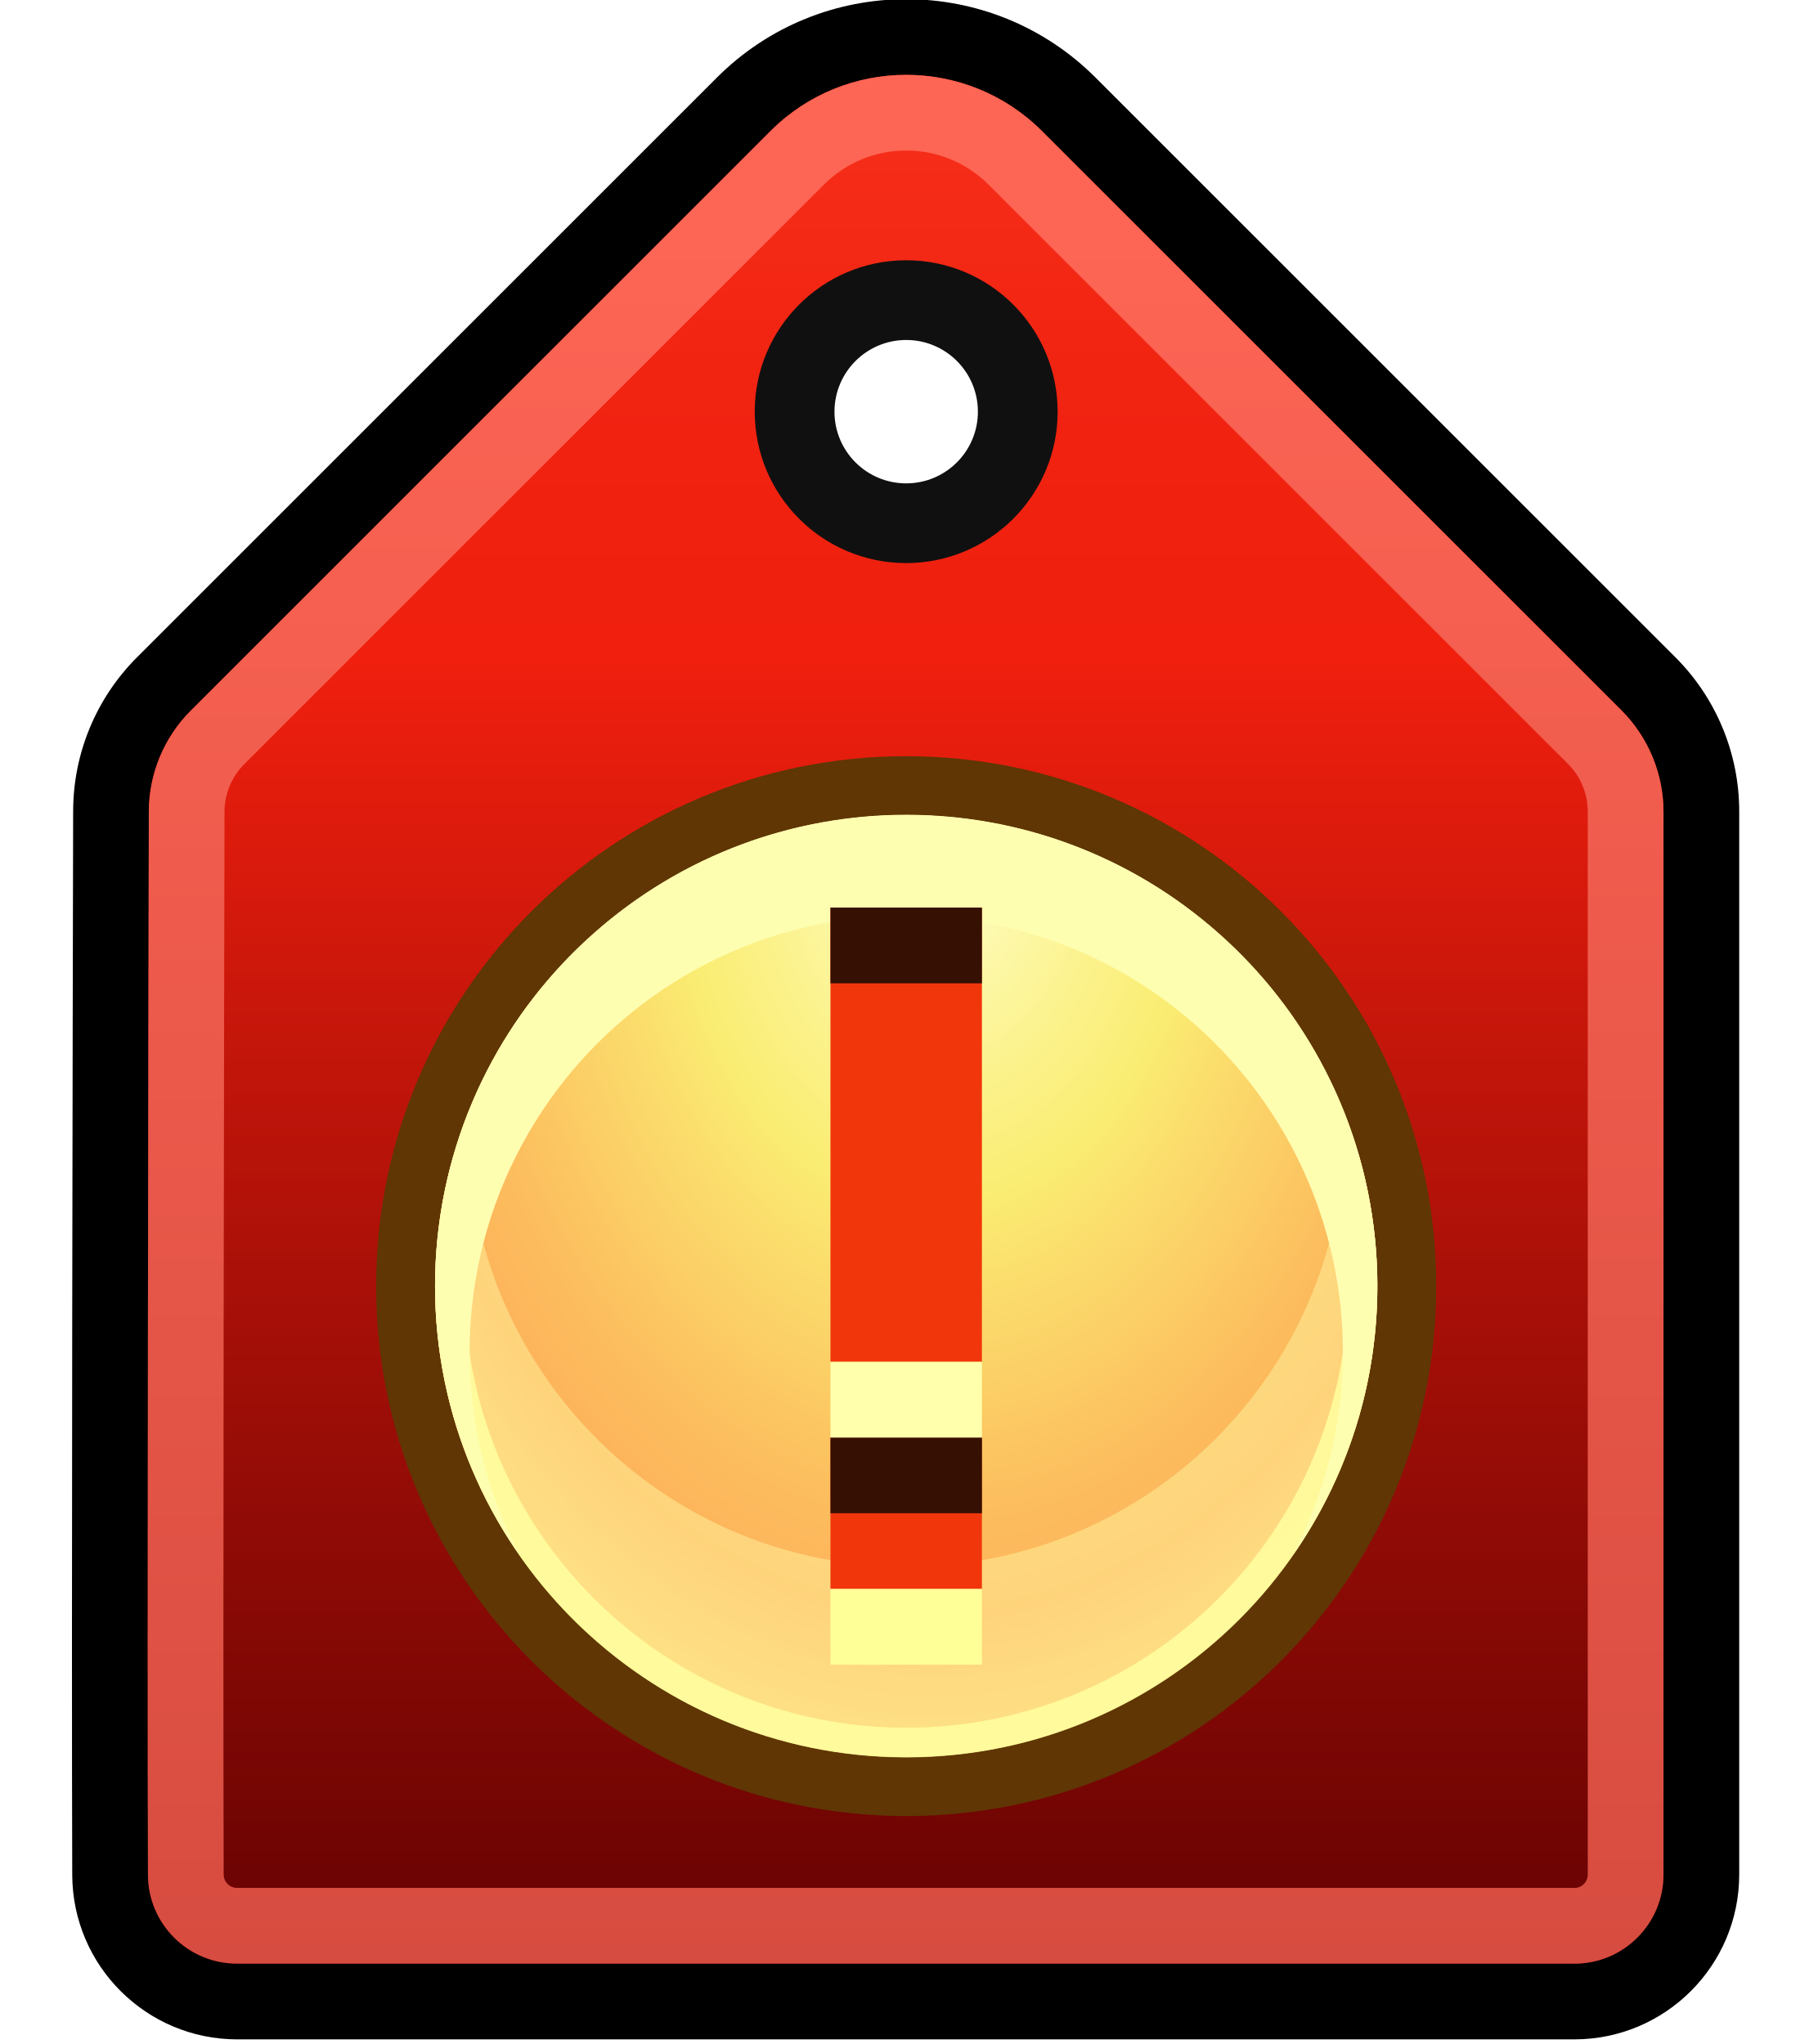
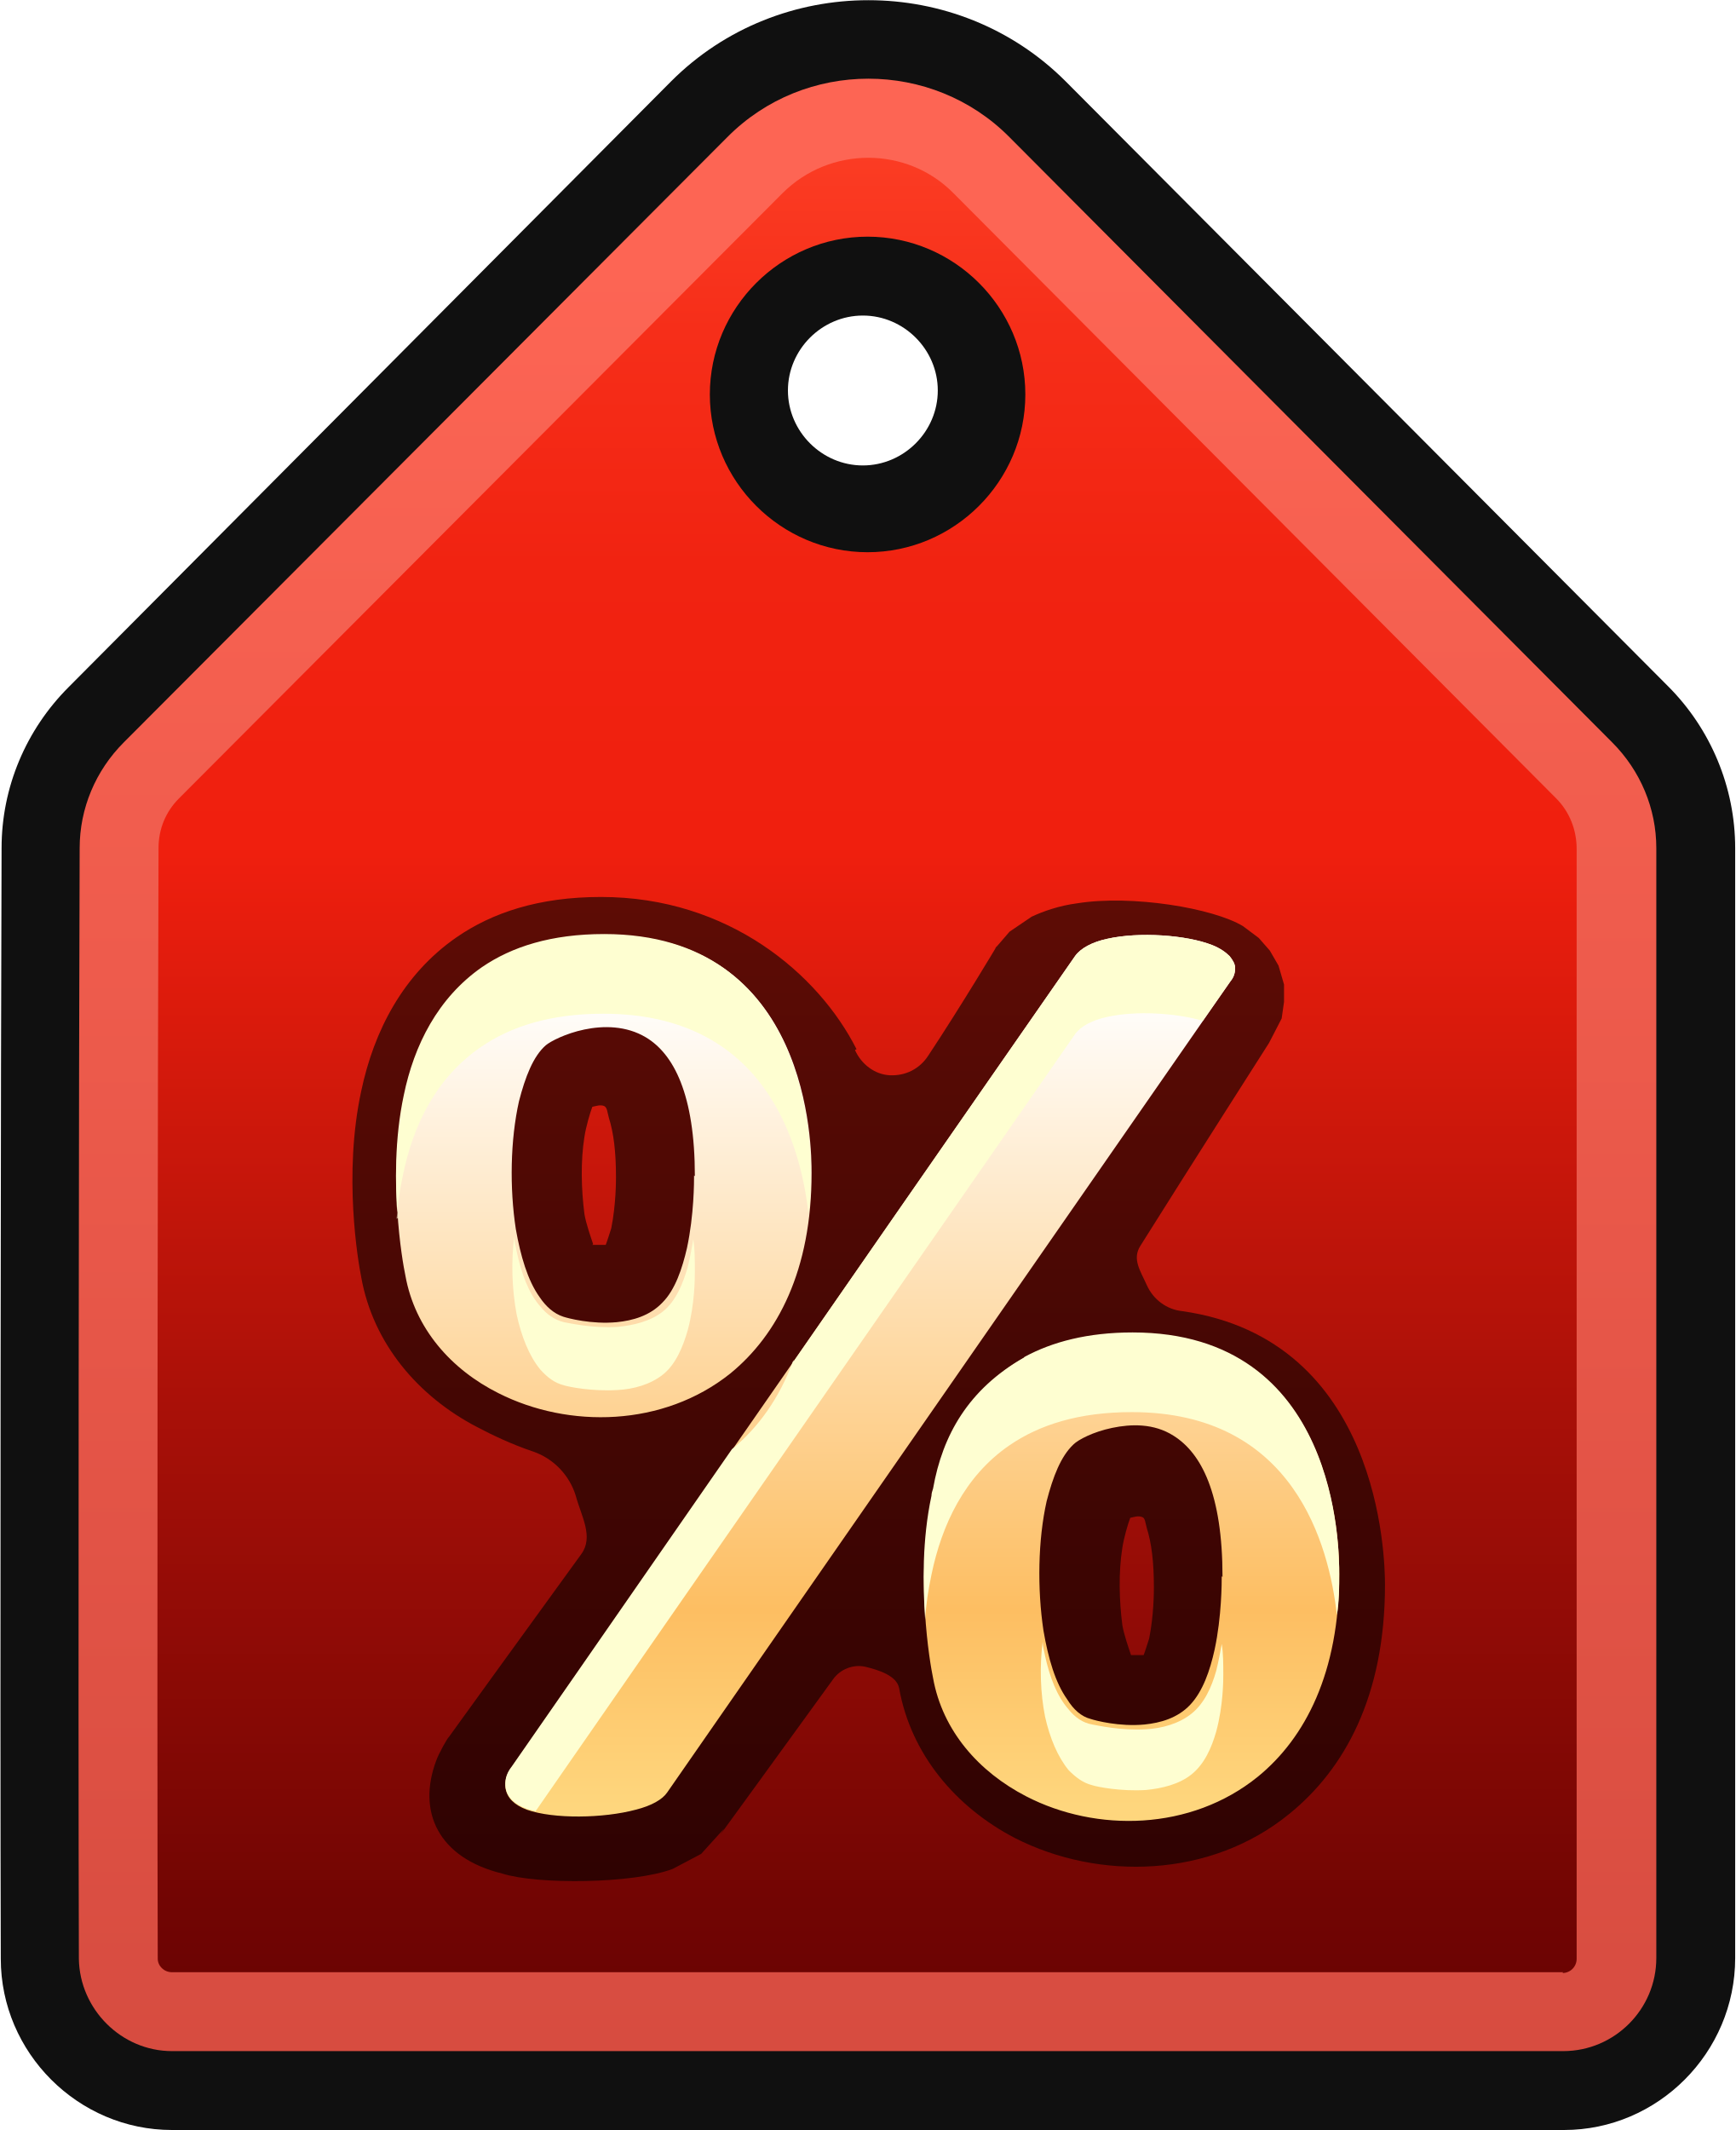
- <svg xmlns="http://www.w3.org/2000/svg" width="24" height="27" viewBox="0 0 24 27">
+ <svg xmlns="http://www.w3.org/2000/svg" id="Layer_1" data-name="Layer 1" width="22" height="27" viewBox="0 0 22 27">
  <defs>
    <style>
      .cls-1 {
        fill: url(#linear-gradient);
      }

+       .cls-1, .cls-2, .cls-3, .cls-4, .cls-5, .cls-6 {
+         stroke-width: 0px;
+       }
+ 
      .cls-2 {
-         fill: url(#linear-gradient-2);
+         fill: #fefed1;
+       }
+ 
+       .cls-2, .cls-3 {
+         fill-rule: evenodd;
      }

      .cls-3 {
        fill: #101010;
      }

      .cls-4 {
-         fill: #5f3604;
+         fill: url(#linear-gradient-2);
      }

      .cls-5 {
-         fill: url(#radial-gradient);
+         fill: url(#linear-gradient-3);
      }

      .cls-6 {
-         fill: #fefca6;
-         opacity: 0.44;
-       }
- 
-       .cls-6, .cls-9 {
-         fill-rule: evenodd;
-       }
- 
-       .cls-7 {
-         opacity: 0.85;
-       }
- 
-       .cls-8 {
-         fill: #ffffa0;
-       }
- 
-       .cls-9 {
-         fill: #fefeb1;
-       }
- 
-       .cls-10 {
-         fill: #f1360b;
-       }
- 
-       .cls-11 {
-         fill: #351003;
-       }
- 
-       .cls-12 {
-         fill: #ffff98;
-       }
- 
-       .cls-13 {
-         fill: #ffffac;
+         opacity: .6;
      }
    </style>
-     <linearGradient id="linear-gradient" x1="11.959" y1="-1.952" x2="11.959" y2="28.859" gradientTransform="matrix(1, 0, 0, -1, 0, 26.92766)" gradientUnits="userSpaceOnUse">
-       <stop offset="0.003" stop-color="#690001" />
-       <stop offset="0.043" stop-color="#5c0001" />
-       <stop offset="0.155" stop-color="#720503" />
-       <stop offset="0.388" stop-color="#a91008" />
-       <stop offset="0.654" stop-color="#f01f0e" />
-       <stop offset="0.775" stop-color="#f12311" />
-       <stop offset="0.889" stop-color="#f62e19" />
+     <linearGradient id="linear-gradient" x1="11" y1="1" x2="11" y2="26" gradientUnits="userSpaceOnUse">
+       <stop offset=".09" stop-color="#fd6554" />
+       <stop offset="1" stop-color="#d74c40" />
+     </linearGradient>
+     <linearGradient id="linear-gradient-2" x1="11" y1="28.48" x2="11" y2="1.17" gradientUnits="userSpaceOnUse">
+       <stop offset="0" stop-color="#690001" />
+       <stop offset=".04" stop-color="#5c0001" />
+       <stop offset=".16" stop-color="#720503" />
+       <stop offset=".39" stop-color="#a91008" />
+       <stop offset=".65" stop-color="#f01f0e" />
+       <stop offset=".78" stop-color="#f12311" />
+       <stop offset=".89" stop-color="#f62e19" />
      <stop offset="1" stop-color="#fd4127" />
    </linearGradient>
-     <linearGradient id="linear-gradient-2" x1="11.959" y1="25.939" x2="11.959" y2="0.989" gradientTransform="matrix(1, 0, 0, -1, 0, 26.92766)" gradientUnits="userSpaceOnUse">
-       <stop offset="0.086" stop-color="#fd6554" />
-       <stop offset="1" stop-color="#d74c40" />
+     <linearGradient id="linear-gradient-3" x1="11" y1="12.52" x2="11" y2="22.9" gradientUnits="userSpaceOnUse">
+       <stop offset="0" stop-color="#fff" />
+       <stop offset=".76" stop-color="#fdbe62" />
+       <stop offset="1" stop-color="#fed67d" />
    </linearGradient>
-     <radialGradient id="radial-gradient" cx="12.359" cy="11.268" r="9.164" gradientTransform="translate(0 -4.23275) scale(1 1.37564)" gradientUnits="userSpaceOnUse">
-       <stop offset="0" stop-color="#ffffcb" />
-       <stop offset="0.245" stop-color="#fbf28c" />
-       <stop offset="0.364" stop-color="#faed73" />
-       <stop offset="0.45" stop-color="#fbdf6d" />
-       <stop offset="0.676" stop-color="#fcbf5f" />
-       <stop offset="0.802" stop-color="#fdb35a" />
-       <stop offset="0.983" stop-color="#ffd370" />
-     </radialGradient>
  </defs>
-   <g id="Layer_7" data-name="Layer 7">
-     <path class="cls-1" d="M20.791,26.439H3.13a1.68,1.68,0,0,1-1.677-1.669c-.011-3.099.006-11.454.012-14.051a2.382,2.382,0,0,1,.702-1.688L9.82,1.378a3.037,3.037,0,0,1,4.295,0l7.65,7.651a2.383,2.383,0,0,1,.702,1.695v14.037A1.678,1.678,0,0,1,20.791,26.439ZM11.967,3.838A1.601,1.601,0,1,0,13.568,5.439,1.601,1.601,0,0,0,11.967,3.838Z" />
-     <path d="M20.791,25.939a1.177,1.177,0,0,0,1.177-1.177V10.724a1.898,1.898,0,0,0-.556-1.342L13.761,1.732a2.536,2.536,0,0,0-3.587,0L2.521,9.385a1.891,1.891,0,0,0-.556,1.335C1.96,13.316,1.943,21.669,1.954,24.768a1.176,1.176,0,0,0,1.177,1.171H20.791m0,1H3.131A2.18,2.18,0,0,1,.954,24.771C.943,21.633.96,13.221.966,10.717a2.876,2.876,0,0,1,.849-2.04L9.467,1.025a3.536,3.536,0,0,1,5.001,0l7.651,7.651a2.879,2.879,0,0,1,.849,2.049V24.762a2.179,2.179,0,0,1-2.177,2.177Z" />
-     <path class="cls-2" d="M20.791,24.939a.177.177,0,0,0,.177-.177V10.724a.892.892,0,0,0-.263-.635L13.054,2.439a1.536,1.536,0,0,0-2.173,0L3.228,10.092a.889.889,0,0,0-.263.63C2.96,13.224,2.943,21.631,2.954,24.764a.176.176,0,0,0,.177.174H20.791m0,1H3.131a1.176,1.176,0,0,1-1.177-1.171C1.943,21.669,1.96,13.316,1.966,10.72a1.891,1.891,0,0,1,.556-1.335L10.174,1.732a2.536,2.536,0,0,1,3.587,0l7.651,7.651a1.898,1.898,0,0,1,.556,1.342V24.762a1.177,1.177,0,0,1-1.177,1.177Z" />
-     <path class="cls-3" d="M11.967,4.491a.947.947,0,1,1-.947.947.948.948,0,0,1,.947-.947m0-1.053a2,2,0,1,0,2,2,2,2,0,0,0-2-2Z" />
-   </g>
-   <g id="Layer_9" data-name="Layer 9">
-     <g>
-       <circle class="cls-4" cx="11.967" cy="16.989" r="7" />
-       <circle class="cls-5" cx="11.967" cy="16.989" r="6.222" />
-       <path class="cls-6" d="M17.733,14.656c.006.111.017.221.017.333a5.783,5.783,0,0,1-11.565,0c0-.112.01-.222.017-.333a6.222,6.222,0,1,0,11.532,0Z" />
-       <g class="cls-7">
-         <path class="cls-8" d="M11.967,11.156a5.833,5.833,0,1,1-5.833,5.833,5.84,5.84,0,0,1,5.833-5.833m0-.389a6.222,6.222,0,1,0,6.222,6.222A6.222,6.222,0,0,0,11.967,10.767Z" />
-       </g>
-       <path class="cls-9" d="M6.202,17.86a5.766,5.766,0,1,1,10.868,2.685,6.222,6.222,0,1,0-10.205,0A5.751,5.751,0,0,1,6.202,17.86Z" />
-       <rect class="cls-10" x="10.967" y="11.989" width="2" height="6" />
-       <rect class="cls-10" x="10.967" y="18.989" width="2" height="2" />
-       <rect class="cls-11" x="10.967" y="11.989" width="2" height="1" />
-       <rect class="cls-11" x="10.967" y="18.989" width="2" height="1" />
-       <rect class="cls-12" x="10.967" y="20.989" width="2" height="1" />
-       <rect class="cls-13" x="10.967" y="17.989" width="2" height="1" />
+   <g id="discount_color_icon_up">
+     <g id="label_red_up">
+       <path class="cls-3" d="m10.94,4c-.52,0-.95.43-.95.95,0,.52.43.95.95.95s.95-.43.95-.95-.43-.95-.95-.95Zm8.89,23H2.18c-1.19,0-2.17-.98-2.17-2.17-.01-3.14,0-11.58.01-14.08,0-.77.31-1.5.85-2.04L8.51,1.03c1.37-1.37,3.63-1.37,5,0l7.64,7.67c.54.54.85,1.28.85,2.05v14.07c0,1.2-.98,2.18-2.17,2.18Z" />
+       <path class="cls-1" d="m11.03,2.5c-1.37,0-2.5,1.13-2.5,2.5s1.13,2.5,2.5,2.5,2.5-1.13,2.5-2.5-1.13-2.5-2.5-2.5Zm8.79,23.5H2.18c-.64,0-1.17-.53-1.18-1.17-.01-3.11,0-11.48.01-14.08,0-.5.2-.98.56-1.34L9.22,1.74c.98-.99,2.6-.99,3.58,0l7.64,7.67c.36.36.56.84.56,1.34v14.07c0,.65-.53,1.18-1.18,1.18Z" />
+       <path class="cls-4" d="m11,3c-1.1,0-2,.9-2,2s.9,2,2,2,2-.9,2-2-.9-2-2-2Zm8.82,22H2.18c-.1,0-.18-.08-.18-.17-.01-3.14,0-11.57.01-14.08,0-.24.09-.46.26-.63l7.65-7.67c.6-.6,1.58-.6,2.17,0l7.64,7.67c.17.17.26.4.26.64v14.07c0,.1-.08.18-.18.18Z" />
+     </g>
+     <g id="percent">
+       <path class="cls-6" d="m7.51,15.78s.02,0,.03,0c.03,0,.1,0,.14,0,.02-.05.05-.15.07-.21.06-.3.06-.6.06-.65,0-.32-.03-.56-.09-.75-.02-.07-.02-.13-.06-.15-.05-.02-.1,0-.15.01-.03.08-.08.25-.1.38-.05.31-.04.67,0,.98.02.12.08.29.11.38Zm6.82,5.2s.02,0,.03,0c.03,0,.1,0,.14,0,.02-.05.05-.15.07-.21.06-.3.06-.6.06-.65,0-.32-.03-.56-.09-.75-.02-.07-.02-.13-.06-.14-.05-.02-.1,0-.15.01-.03.08-.08.25-.1.38-.05.31-.04.67,0,.98.02.12.08.29.11.38Zm-3.49-7.67c.08.18.25.31.44.32.2.01.38-.08.49-.25.43-.65.87-1.39.87-1.39l-.03.04.19-.22.28-.19c.15-.07.35-.14.58-.17.69-.11,1.72.06,2.1.29l.2.15.14.16.11.19.07.24v.22s-.03.21-.03.21c0,0-.15.29-.16.31,0,0-.99,1.55-1.63,2.57-.11.17,0,.32.08.5.08.18.25.31.45.33,0,0,0,0,0,0,2.51.36,2.57,3.12,2.57,3.47,0,1.42-.52,2.34-1.21,2.9-1,.82-2.42.85-3.48.31-.75-.39-1.32-1.06-1.47-1.9,0,0,0,0,0,0-.03-.16-.26-.23-.42-.27-.16-.04-.33.03-.42.16-.6.83-1.43,1.97-1.43,1.97l.05-.08-.29.32-.36.19c-.5.19-1.72.2-2.16.06-.82-.2-1.08-.79-.84-1.43.03-.09.15-.3.16-.3,0,0,.96-1.33,1.68-2.32.16-.22,0-.48-.07-.74-.08-.26-.28-.47-.54-.56-.27-.09-.52-.21-.71-.31-.75-.39-1.32-1.06-1.47-1.9-.04-.2-.23-1.3,0-2.36.16-.76.53-1.48,1.21-1.95.45-.31,1.04-.51,1.83-.51,1.62,0,2.76.98,3.24,1.93Z" />
+       <path id="_1" data-name="1" class="cls-5" d="m8.46,22.72c-.06.09-.2.17-.4.22-.41.11-1.04.12-1.38,0-.16-.06-.25-.15-.27-.27-.01-.08,0-.17.08-.27h0s7.14-10.28,7.14-10.28c.07-.1.22-.18.41-.22.4-.09,1-.05,1.33.08.1.04.17.09.22.14.04.05.07.1.07.15,0,.05-.01.11-.06.17l-7.14,10.28Zm7.04-2.73c0-1.06-.27-1.57-.62-1.79-.25-.16-.54-.15-.78-.1-.24.05-.43.15-.49.21-.16.15-.26.41-.34.72-.11.49-.12,1.11-.04,1.64.06.35.15.66.3.87.08.13.18.22.3.25.06.02.36.1.68.07.2-.02.42-.08.58-.25.16-.17.25-.43.31-.7.09-.42.09-.85.09-.93Zm1.48-.04c0,1.25-.43,2.08-1.03,2.57-.85.69-2.05.71-2.94.25-.6-.31-1.06-.83-1.18-1.5-.04-.19-.23-1.28-.01-2.31.13-.63.43-1.25.99-1.64.38-.26.88-.42,1.55-.42,2.61,0,2.62,2.74,2.62,3.06Zm-8.17-5.04c0-1.04-.27-1.55-.62-1.76-.25-.15-.54-.15-.78-.1-.24.05-.43.15-.49.2-.16.14-.26.4-.34.71-.11.49-.12,1.1-.04,1.62.06.34.15.65.3.86.08.12.18.21.3.25.06.02.36.1.68.07.2-.02.42-.08.58-.25.16-.16.25-.43.31-.69.09-.42.09-.84.09-.92Zm1.48-.04c0,1.23-.43,2.05-1.03,2.54-.85.68-2.05.7-2.94.25-.6-.3-1.06-.82-1.18-1.49-.04-.19-.23-1.26-.01-2.28.13-.63.43-1.23.99-1.62.38-.26.88-.42,1.55-.42,2.61,0,2.62,2.7,2.62,3.02Z" />
+       <path class="cls-2" d="m13.22,20.81c0,.06.02.12.03.18.06.27.15.51.3.68.08.1.18.17.3.19.06.01.36.08.68.06.2-.01.42-.07.58-.2.16-.13.25-.33.31-.54.03-.12.05-.23.07-.34.02.12.02.25.02.39,0,.06,0,.39-.09.72-.06.21-.15.41-.31.54-.16.13-.38.18-.58.2-.32.02-.62-.04-.68-.06-.12-.03-.21-.1-.3-.19-.14-.17-.24-.41-.3-.68-.06-.3-.07-.64-.03-.95Zm-6.7-5.13c0,.06.02.12.03.18.06.28.15.53.3.7.08.1.18.17.3.2.06.01.36.08.68.06.2-.02.42-.07.58-.2.16-.13.25-.35.31-.56.03-.12.05-.24.07-.35.02.12.02.26.02.41,0,.07,0,.41-.09.74-.06.21-.15.43-.31.56-.16.13-.38.19-.58.2-.32.02-.62-.04-.68-.06-.12-.03-.21-.1-.3-.2-.14-.17-.24-.42-.3-.7-.06-.32-.07-.67-.03-.99Zm6.47,1.52c.35-.19.8-.31,1.37-.31,2.61,0,2.62,2.74,2.62,3.06,0,.18,0,.35-.03.52-.1-.88-.54-2.57-2.6-2.57-.67,0-1.17.16-1.55.42-.57.39-.86,1.01-.99,1.64-.04.19-.07.38-.08.57-.03-.44-.04-1.01.08-1.57,0-.03.01-.06.02-.09.12-.68.45-1.26,1.15-1.66Zm-2.93.06c1.78-2.57,3.57-5.14,3.57-5.14.07-.1.22-.18.41-.22.4-.09,1-.05,1.33.08.1.04.17.09.22.14.04.05.07.1.07.15,0,.05-.01.11-.06.17l-.35.5c-.34-.1-.85-.13-1.21-.05-.19.04-.34.12-.41.22,0,0-5.49,7.9-6.84,9.85-.04-.01-.07-.02-.11-.03-.16-.06-.25-.15-.27-.27-.01-.08,0-.17.08-.27h0s1.3-1.87,2.79-4.02c.33-.27.6-.64.78-1.13Zm-5.02-1.82c-.03-.43-.04-1,.08-1.56.13-.63.43-1.23.99-1.62.38-.26.88-.42,1.55-.42,2.61,0,2.62,2.7,2.62,3.02,0,.18,0,.35-.03.52-.1-.87-.54-2.53-2.6-2.53-.67,0-1.17.16-1.55.42-.57.39-.86.99-.99,1.62-.04.19-.07.37-.08.56Z" />
    </g>
  </g>
</svg>
